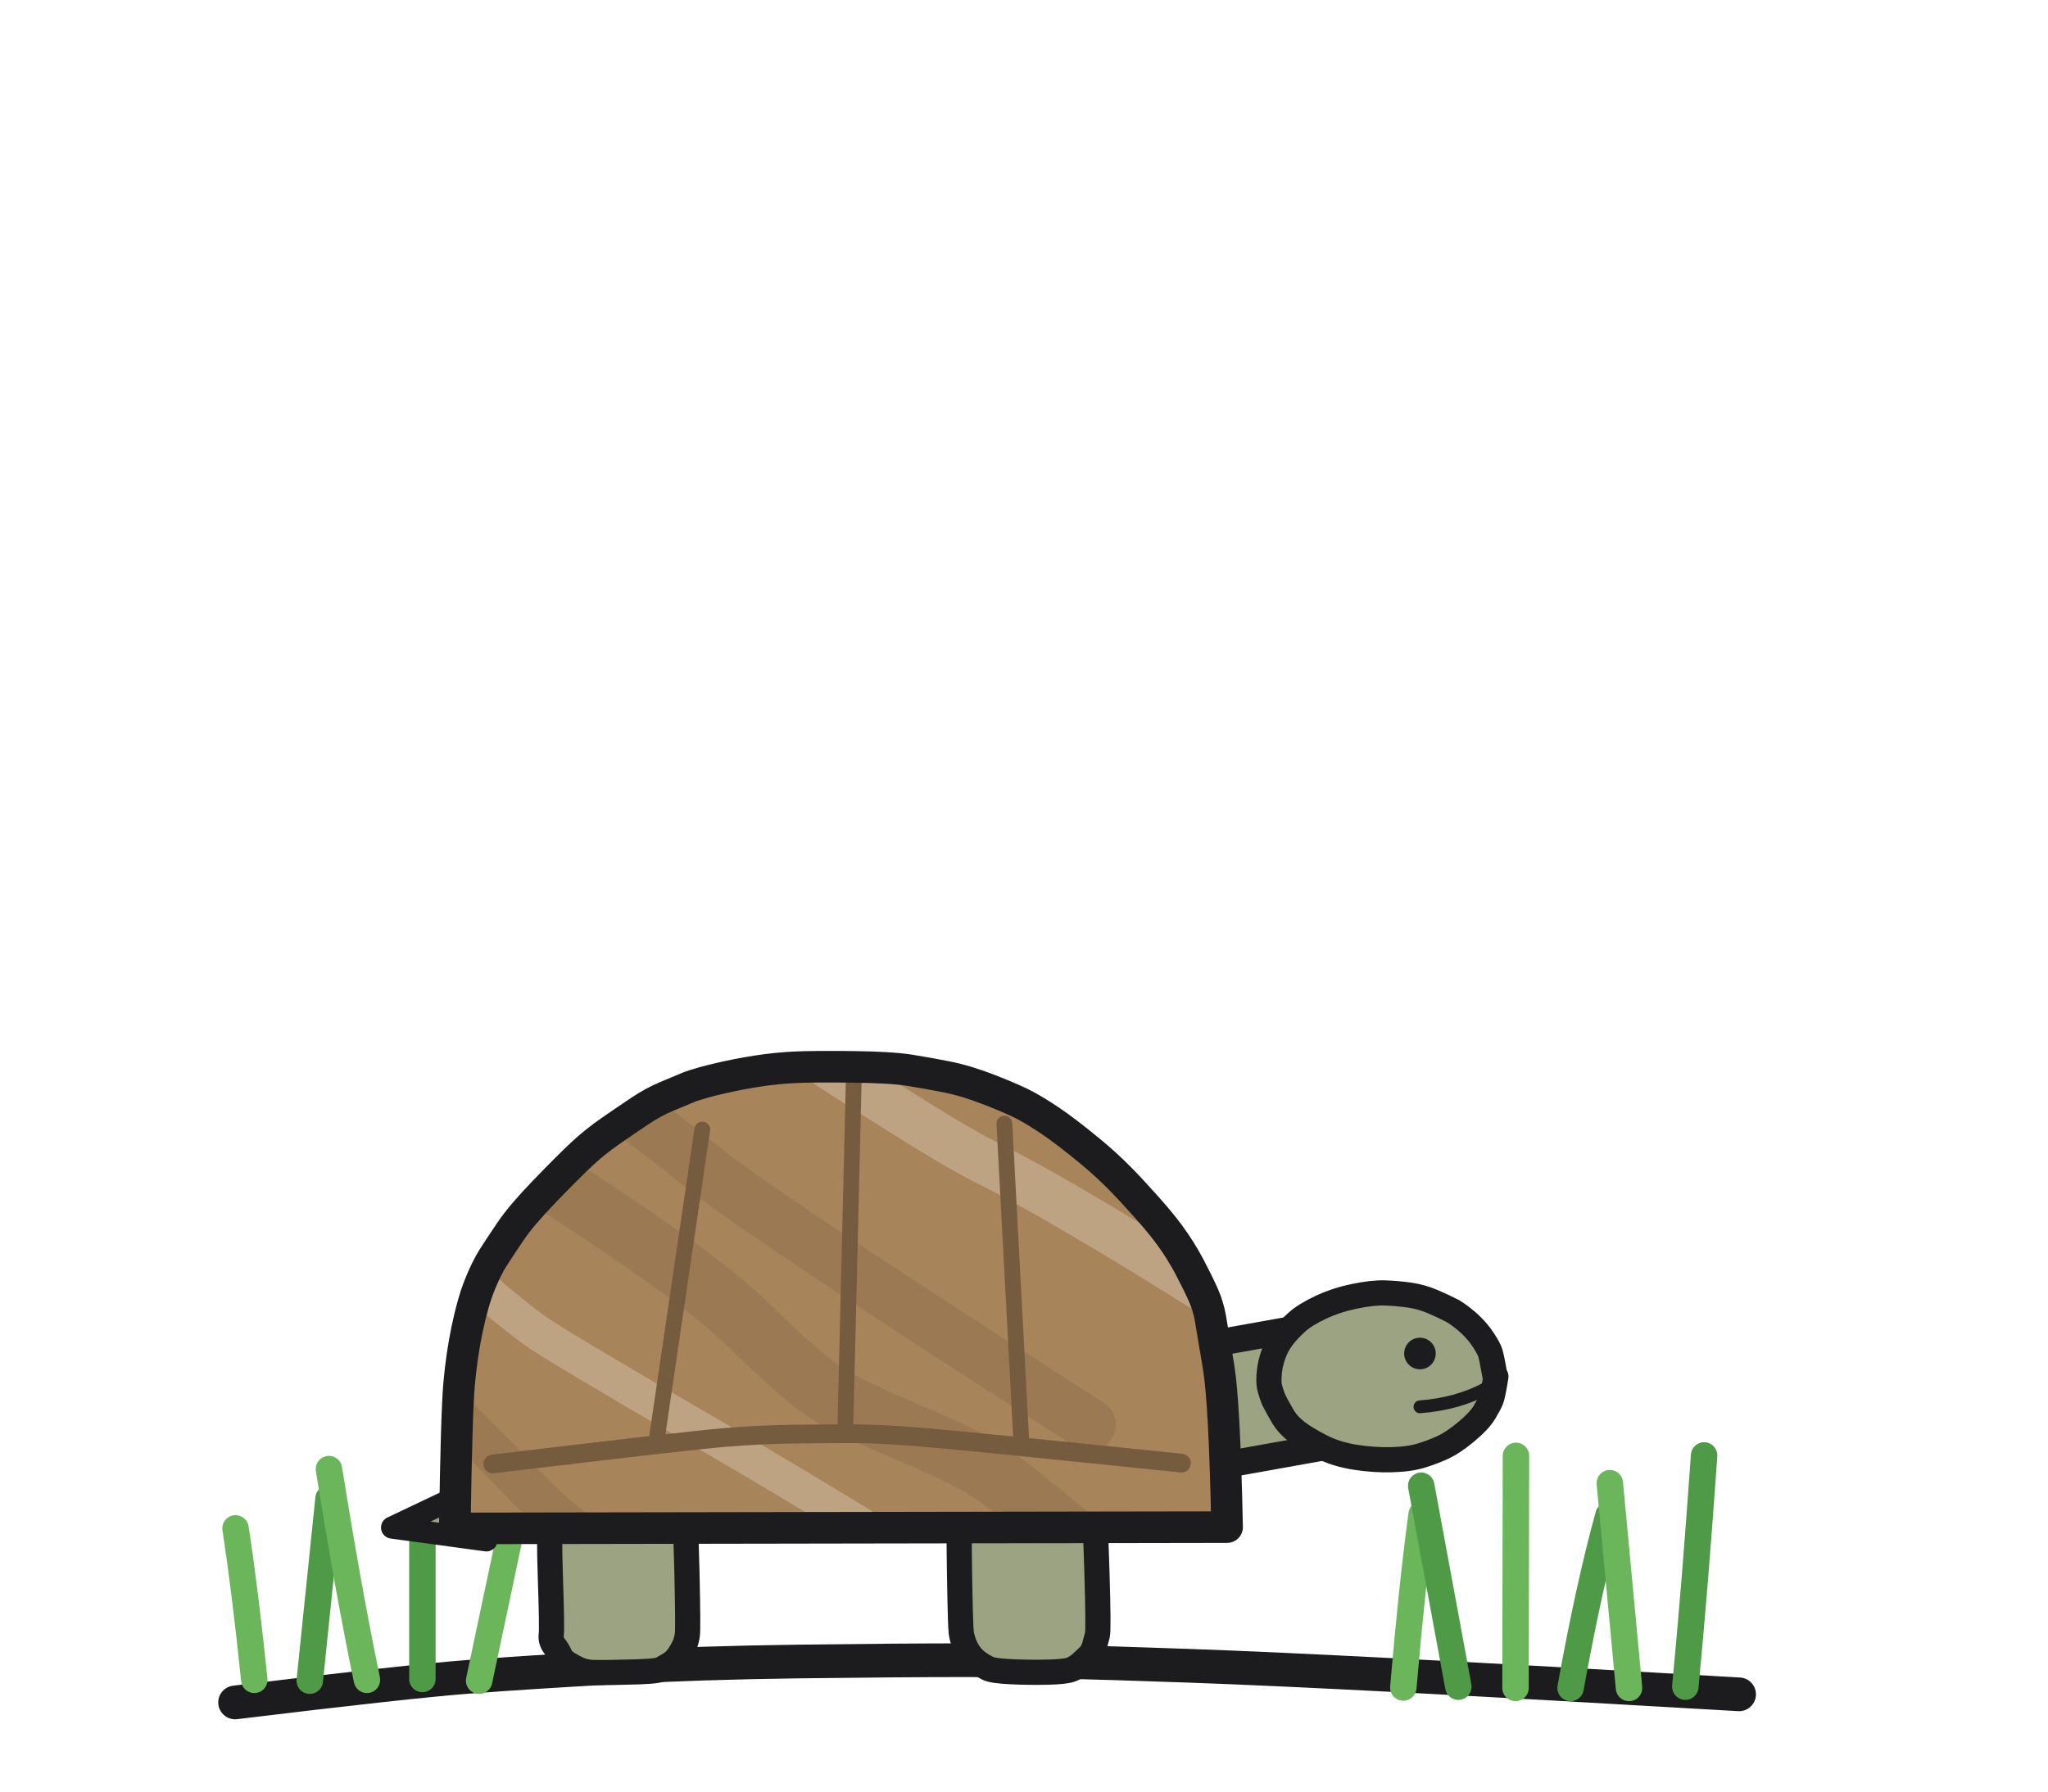
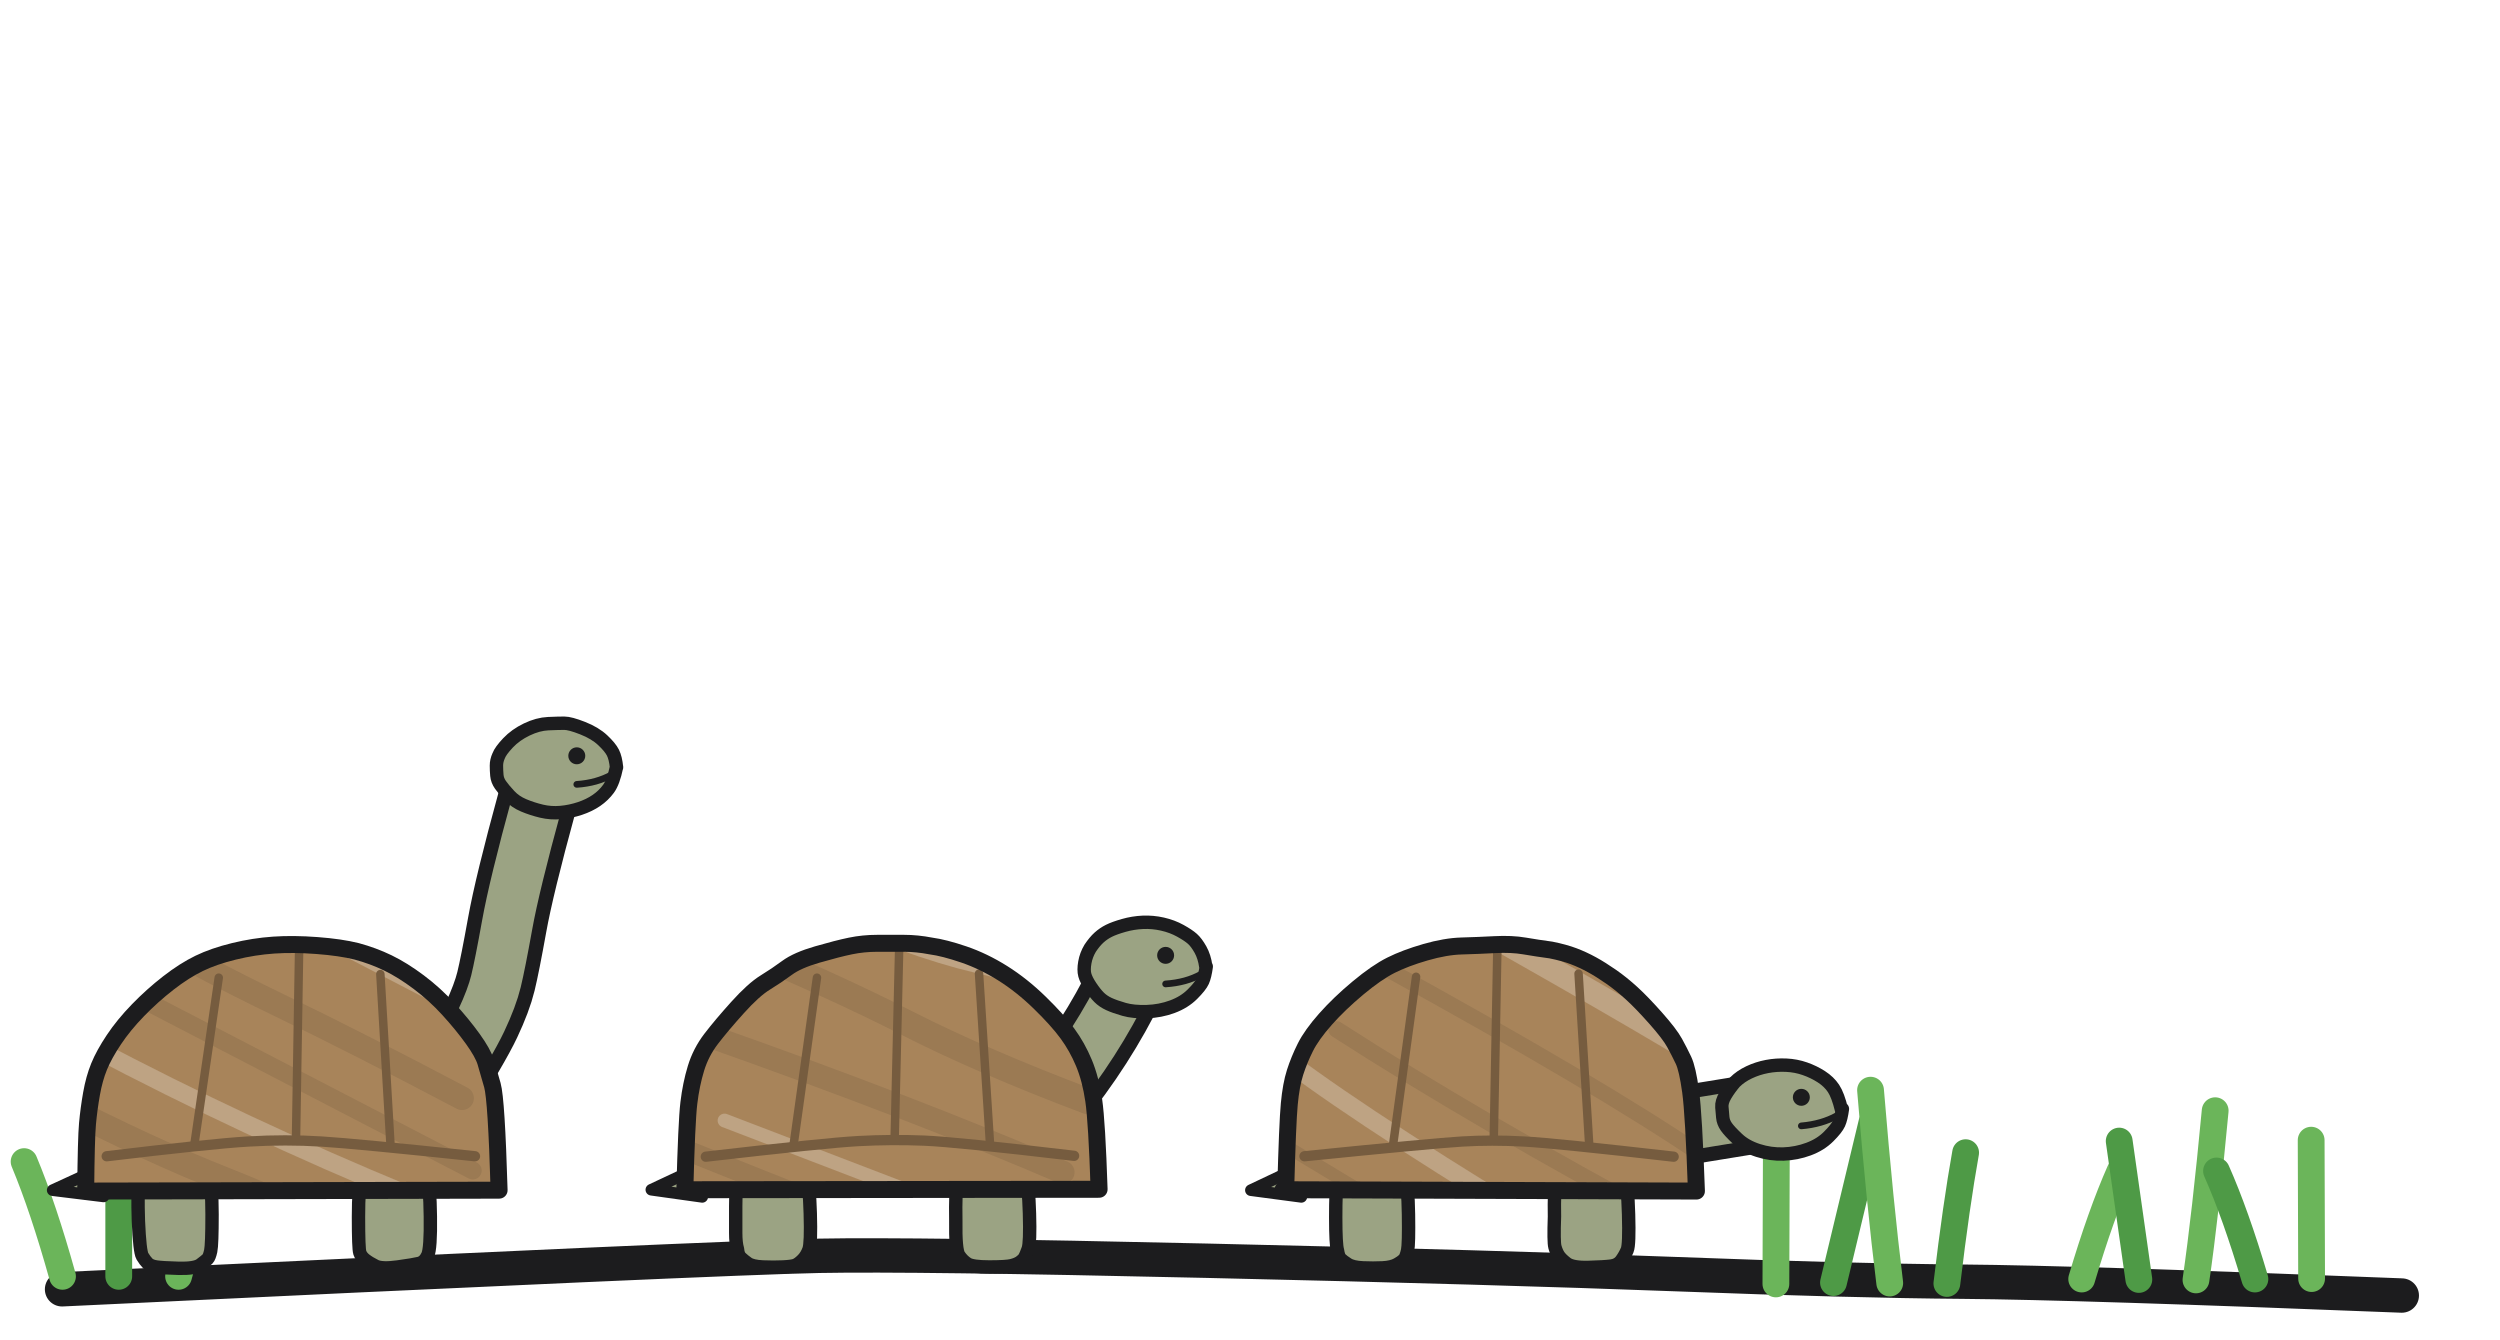
- <svg xmlns="http://www.w3.org/2000/svg" viewBox="0 0 480 420" width="480" height="420" fill="none" stroke-linecap="round" stroke-linejoin="round">
+ <svg xmlns="http://www.w3.org/2000/svg" viewBox="0 0 560 300" width="560" height="300" fill="none" stroke-linecap="round" stroke-linejoin="round">
  <defs>
-     <path id="xb1" d="M108.1 359.5q.9-29.6 1.4-36.3t1.8-12.7t3-9.8t3.2-6.3t4.3-6.1t5.8-7t6.6-6.5t7-5.7t7-5t6.3-3.6t7.1-3.1q4.3-1.6 7.3-2.3t7.4-1.6t9-1.1t10.3-.4t10.2 .2t8.8 .8t8.8 1.5t8.6 2.4t8.3 3.4t7.5 4.3t8.1 5.8q4.6 3.7 8 6.8t6.4 6.6t5.7 7.1t4.7 7.4t3 6.5t1.9 7.2t1.5 9.6t1.4 38l-180.4-.1z" />
+     <path id="xb1" d="M19.9 267.1q1.1-22 1.8-25.1t1.6-5t3.1-5.1t5.6-6.5t7-5.8t7.1-4.1t8-2.5t9.7-1t9.7 .4t8.2 1.6t7.4 3.2q3.8 2.2 7.9 5.7t7 7.1t4.5 7t2.2 7.4t1.5 23.1l-92.3-.4z" />
    <clipPath id="xb1c">
      <use href="#xb1" />
    </clipPath>
+     <path id="xb2" d="M153.9 267.1q.9-20 1.5-23.2t1.9-5.9t3.6-5.7t5.7-6.5t6.9-5.8t7-4.1t8-2.4t9.6-1t9.7 .4t8.2 1.6t7.5 3.3q3.8 2.1 7.9 5.5t7.1 7.1t4.5 6.9t2.4 8.2t1.2 21.8l-92.7-.2z" />
+     <clipPath id="xb2c">
+       <use href="#xb2" />
+     </clipPath>
+     <path id="xb3" d="M288.2 267.7q.8-20.5 1.4-23.7t1.8-5.9t3.9-6.4t6.3-6.9t7.1-5.6t7.3-3.9t8.1-2.2t9.8-1t9.7 .5t8.2 1.8t7.3 3.6q3.7 2.4 7.2 5.5t6.5 6.9t4.4 7t2.4 8.2t1.1 22l-92.5 .1z" />
+     <clipPath id="xb3c">
+       <use href="#xb3" />
+     </clipPath>
  </defs>
-   <path d="M55.1 399.1q40.3-4.9 54.6-6t34.3-2.2t43.4-1.4t38.9-.3t52.3 1.3t129 6.7" stroke="#1c1c1e" stroke-width="7.9" />
-   <path d="M59.6 393.8q-2.2-21.3 -4.4-35.5" stroke="#6BB55A" stroke-width="6.2" />
-   <path d="M72.6 394l4.4-42.7" stroke="#4E9A46" stroke-width="6.2" />
-   <path d="M86 393.8q-4.4-21.2 -8.9-49.4" stroke="#6BB55A" stroke-width="6.2" />
-   <path d="M99 393.6l0-34.8" stroke="#4E9A46" stroke-width="6.2" />
-   <path d="M112.3 394l8.9-42.1" stroke="#6BB55A" stroke-width="6.2" />
-   <path d="M113.9 347.6l-22.3 10.3l22.3 2.9l0-13.2z" fill="#9BA383" />
-   <path d="M114 347.6l-22.1 10.5l22.1 3l0-13.3" stroke="#1c1c1e" stroke-width="5.2" />
-   <path d="M264.4 333l43-7.7" stroke="#1c1c1e" stroke-width="34.7" />
-   <path d="M264.4 333l43-7.7" stroke="#9BA383" stroke-width="22.2" />
-   <path d="M351 322.1q-.1 1 -.2 2.1t-.7 3.2t-1.9 4.2t-3.1 3.7t-5.3 3.7t-6.2 2.8t-5.6 1.1t-7.2-.2t-6.9-1.3t-5-2.2t-4.2-2.9q-1.9-1.7 -3.3-3.6t-2.1-4.1t-.9-3.2t0-3.3t.5-3.2t1.5-3.1t2.8-3.9t3.8-3.3t4.7-2.5t6.8-2t7.1-.7q2.9 .1 5.8 .6t5.4 1.5t4.9 2.4t4 3.2t3 3.7t1.9 4.2t.4 3.1z" fill="#9BA383" />
-   <path d="M350.6 322.7q-.7 4.4 -1.1 5.4t-1.6 3t-4.2 4.5t-5.3 3.6t-5.2 2t-7.1 1t-8.6-.6t-7.9-2.5t-5.6-3.4t-3.3-3.6t-2.2-4q-.8-2.1 -1-3.2t0-3.2t1-4.3t2.2-4t3.3-3.5t5.5-3.4t7.9-2.6t7.2-.8t5.7 .5t5.4 1.5t4.9 2.3q2.2 1.4 4 3.1t3.1 3.7t1.6 3t1.1 5.4" stroke="#1c1c1e" stroke-width="5.9" />
-   <circle cx="332.8" cy="317.3" r="3.7" fill="#1c1c1e" />
-   <path d="M332.8 329.8q8.9-.7 15.5-4.3" stroke="#1c1c1e" stroke-width="3" />
-   <path d="M144.4 348.4q7.1-.3 8.5-.1t2.5 .8t2.4 1.3t1.8 2t1.4 2.3t.7 2.6t.1 13.3t-.1 13.3t-.7 2.6t-1.3 2.3t-1.9 1.9q-1.1 .9 -2.3 1.4t-5.6 .7t-8.5-.1t-5.6-.7t-2.3-1.4t-1.9-1.9t-1.3-2.3t-.7-10t0-14.6t.7-7.1t1.4-2.3q.8-1.1 1.9-1.9t2.3-1.3t8.5-.8z" fill="#9BA383" />
-   <path d="M150.9 347.7q2.6 .4 3.8 .9t2.3 1.3t1.9 1.9t1.3 2.4t.8 14.4t.1 14.6t-.7 2.6t-1.3 2.3t-1.9 1.9t-2.2 1.3t-8.5 .7q-7.1 .2 -8.5 0t-2.5-.7t-2.4-1.3t-1.8-1.9t-1.4-2.3t-.7-2.6t-.2-13.2t.1-13.1t.6-2.6t1.4-2.3t1.8-1.9q1.1-.9 2.3-1.4t15.7-.8" stroke="#1c1c1e" stroke-width="5.9" />
-   <path d="M240.4 348.3q7.3-.3 8.7-.1t2.6 .7t2.3 1.3t1.8 1.9t1.4 2.4t.7 9.9t-.1 14.5t-.7 7.1t-1.3 2.3t-1.9 1.9t-2.4 1.3q-1.2 .5 -8.5 .7t-8.6 0t-2.6-.7t-2.3-1.3t-1.9-1.9t-1.4-2.3t-.7-5.5t-.2-13.2t.2-10.2t.7-2.6t1.3-2.3q.9-1 1.9-1.9t2.3-1.3t8.7-.7z" fill="#9BA383" />
-   <path d="M246.9 347.8q2.6 .3 3.9 .9t2.3 1.3t1.9 1.9t1.3 2.3t.8 14.5t.1 14.6t-.7 2.6t-1.3 2.3t-1.9 1.8t-2.3 1.4t-5.4 .6q-4.3 .1 -8.6-.1t-5.5-.8t-2.3-1.4t-1.9-1.9t-1.3-2.4t-.7-2.6t-.4-13.2t0-13.2t.7-2.6t1.3-2.3t1.8-1.9q1.1-.9 2.3-1.4t15.7-.8" stroke="#1c1c1e" stroke-width="5.9" />
+   <path d="M13.9 288.8q148.5-7.1 169.6-7.5t86.7 1.1t105 3t64.6 1.7t98.2 3.1" stroke="#1c1c1e" stroke-width="7.7" />
+   <path d="M14 285.9q-4.3-15.4 -8.6-25.7" stroke="#6BB55A" stroke-width="6" />
+   <path d="M26.6 285.9l0-32.7" stroke="#4E9A46" stroke-width="6" />
+   <path d="M40 285.9q4.4-15.7 8.6-40" stroke="#6BB55A" stroke-width="6" />
+   <path d="M397.8 287.6l.1-29.6" stroke="#6BB55A" stroke-width="6" />
+   <path d="M410.7 287.3l8.6-35.8" stroke="#4E9A46" stroke-width="6" />
+   <path d="M423.3 287.4q-2.2-17.7 -4.3-43.2" stroke="#6BB55A" stroke-width="6" />
+   <path d="M436.1 287.5q2.1-17.6 4.2-29.3" stroke="#4E9A46" stroke-width="6" />
+   <path d="M466.3 286.5q4.3-14.5 8.6-24.2" stroke="#6BB55A" stroke-width="6" />
+   <path d="M479.1 286.6l-4.4-31" stroke="#4E9A46" stroke-width="6" />
+   <path d="M491.9 286.7q2.1-14.5 4.3-37.9" stroke="#6BB55A" stroke-width="6" />
+   <path d="M505.1 286.5q-4.3-14.5 -8.6-24.2" stroke="#4E9A46" stroke-width="6" />
+   <path d="M517.8 286.4l-.1-31" stroke="#6BB55A" stroke-width="6" />
+   <path d="M23.2 261.3l-11.3 5.2l11.4 1.5l-.1-6.7z" fill="#9BA383" />
+   <path d="M23.1 261.4l-11.3 5.2l11.4 1.4l.1-6.7" stroke="#1c1c1e" stroke-width="2.6" />
+   <path d="M97.5 246.2q7.9-12.5 10.3-17.6t3.3-8.8t2.5-12.6t6.7-27.5" stroke="#1c1c1e" stroke-width="17.8" />
+   <path d="M97.5 246.2q7.9-12.5 10.3-17.6t3.3-8.8t2.5-12.6t6.7-27.5" stroke="#9BA383" stroke-width="11.4" />
+   <path d="M138.1 170.7q.3 1.7 0 3.4t-1 2.7t-1.6 1.9t-2.7 1.9t-4.7 1.6t-5.1 .3t-4.7-1.3t-4.2-3t-2.1-3.5t-.3-3.3t.9-2.7q.6-1.1 1.4-2t3.3-2.3t4.5-1.7t5.1-.1t5.4 1.5t4 3.1t1.8 3.5z" fill="#9BA383" />
+   <path d="M138.1 171.8q-.7 3.4 -1.8 4.9t-2.7 2.6t-3.7 1.8t-4.3 .9t-4.3-.3t-4-1.3t-3.2-2.2t-2-2.4t-.8-2.1t-.1-2.2t.5-2.2q.4-1.1 2.1-2.9t4.2-3t4.8-1.3t3.6-.1t4.1 1.1t4.5 2.7t2.3 2.8t.8 3.3" stroke="#1c1c1e" stroke-width="3" />
+   <circle cx="129.2" cy="169.3" r="1.9" fill="#1c1c1e" />
+   <path d="M129.2 175.7q4.5-.3 7.9-2.2" stroke="#1c1c1e" stroke-width="1.5" />
+   <path d="M38.7 261.7q3.8-.2 5.1 .2t1.9 .8t1.2 1.6t.7 8.7t-.7 8.7t-1.9 1.8t-5.6 .7t-5.7-.7t-1.8-1.8t-.7-8.6t.7-8.6q.6-1.2 1.8-1.9t5-.9z" fill="#9BA383" />
+   <path d="M42.2 261.2q2.7 .8 3.2 1.2t1.3 1.6t.8 8t-.3 8.2t-.7 1.8t-1.6 1.3t-4.9 .8t-5-.3t-1.9-.8t-1.2-1.6t-.9-7.9q-.2-6.7 .1-8t.8-1.9t1.6-1.2t8.5-.9" stroke="#1c1c1e" stroke-width="3" />
+   <path d="M87.9 261.9q3.9-.2 5.2 .2t1.9 .8t1.2 1.6t.7 8.6t-.7 8.7t-1.9 1.9t-5.7 .6t-5.6-.6t-1.9-1.9t-.7-8.6t.7-8.6q.6-1.2 1.8-1.9t5-.8z" fill="#9BA383" />
+   <path d="M91.3 261.2q2.6 .7 3.2 1.1t1.2 1.7t.7 8.5t-.6 8.7t-1.9 1.8t-4.8 .8t-5-.2t-2.3-1.4t-1.2-1.6t-.3-8t.7-8.6q.7-1.2 1.9-1.8t8.6-.8" stroke="#1c1c1e" stroke-width="3" />
  <use href="#xb1" fill="#A8845A" />
  <g clip-path="url(#xb1c)">
-     <path d="M172.7 180q31.7 28.2 50 38.7t24 14.4t16.2 13.5t16.1 13.7t41.9 25.4" stroke="#8d6f4c" stroke-width="11.7" opacity="0.5" />
-     <path d="M163.4 229.7q55 36.5 67 42.4t34.6 19.6t33.4 21.4" stroke="#cfbba4" stroke-width="10.7" opacity="0.55" />
-     <path d="M125.5 245.5q22 14.2 37.3 26.7t92.6 61.8" stroke="#8d6f4c" stroke-width="12.3" opacity="0.5" />
-     <path d="M104.3 261.3q56.1 34.6 70.5 48.7t20.2 17.4t18.1 8.5t18 8.7t36 29.2" stroke="#8d6f4c" stroke-width="14" opacity="0.5" />
-     <path d="M110.6 299.9q10.3 9 15.9 12.8t40.7 24.2t69.3 42.5" stroke="#cfbba4" stroke-width="8.3" opacity="0.55" />
-     <path d="M91.3 320.7q11.1 7.3 16 11.8t14.3 14.3t15.1 13.3t18.8 7.5t19.1 7.1t20.2 17.4t25.4 21.5" stroke="#8d6f4c" stroke-width="9.8" opacity="0.5" />
+     <path d="M43.7 180.4q36.8 16.5 71.7 36.4" stroke="#8d6f4c" stroke-width="6.1" opacity="0.5" />
+     <path d="M53.4 198.8l65.8 34.2" stroke="#cfbba4" stroke-width="5.4" opacity="0.55" />
+     <path d="M33.3 209.7q11.3 6.8 29.1 15.4t41.1 20.9" stroke="#8d6f4c" stroke-width="5.3" opacity="0.5" />
+     <path d="M33.2 224.5l72.7 37.7" stroke="#8d6f4c" stroke-width="4" opacity="0.5" />
+     <path d="M20.4 234.4q34.7 18.3 71.1 33.3" stroke="#cfbba4" stroke-width="4" opacity="0.55" />
+     <path d="M12 246.6q21.6 11.1 38.6 17.8t38.7 17.7" stroke="#8d6f4c" stroke-width="5.7" opacity="0.5" />
+     <path d="M.4 261.1q46.5 26.2 52.5 29.1t31 12.6" stroke="#8d6f4c" stroke-width="6.4" opacity="0.5" />
  </g>
-   <path d="M115.5 343.2q45.8-5.5 54.2-6.2t16.4-.8t13.9-.1t15.8 .8t61.1 6.1" stroke="#765c3f" stroke-width="4.4" />
-   <path d="M153.7 338.9l10.9-74.1" stroke="#765c3f" stroke-width="3.7" />
-   <path d="M198.1 335.9l2-82.8" stroke="#765c3f" stroke-width="3.7" />
-   <path d="M239.4 338.5l-4-75.1" stroke="#765c3f" stroke-width="3.7" />
-   <path d="M106.6 357.6q.4-26.3 1-33.1t1.9-13t2.9-10.2t3.2-6.5t4.1-6.2t8-9.4t8.6-8.6t6.7-5.4t6.9-4.7t6.2-3.4t5.5-2.3q2.8-1 7.1-2t8.8-1.7t8.9-.9t13.4-.1t13.4 .8t8.9 1.6t10.1 3.1t8.2 3.6t6 3.7t9 6.9t10.8 10.4q5.2 5.6 7.9 9.3t4.7 7.5t3.2 6.5t1.7 5.6t1.9 11.3t2 37.6l-180.4 .3" stroke="#1c1c1e" stroke-width="7.4" />
-   <path d="M328.9 395.6q2.1-24.4 4.3-40.6" stroke="#6BB55A" stroke-width="6.2" />
-   <path d="M341.8 395.4l-8.7-47.1" stroke="#4E9A46" stroke-width="6.2" />
-   <path d="M355.2 395.7l.1-54.4" stroke="#6BB55A" stroke-width="6.2" />
-   <path d="M368.1 395.7q4.4-24.3 8.9-40.5" stroke="#4E9A46" stroke-width="6.2" />
-   <path d="M381.8 395.7l-4.5-48" stroke="#6BB55A" stroke-width="6.2" />
-   <path d="M395 395.4q2.3-24.1 4.4-54.2" stroke="#4E9A46" stroke-width="6.2" />
+   <path d="M23.9 259q23.3-2.8 31.7-3.3t16.4 0t34.4 3.3" stroke="#765c3f" stroke-width="2.3" />
+   <path d="M43.5 256.6l5.5-37.6" stroke="#765c3f" stroke-width="1.9" />
+   <path d="M66.3 255.3l.7-42.5" stroke="#765c3f" stroke-width="1.9" />
+   <path d="M87.5 256.9l-2.3-38.7" stroke="#765c3f" stroke-width="1.9" />
+   <path d="M19.2 266.5q.1-11.5 .4-14.8t.9-6.7t1.7-6.1t3.3-6t5.4-6.6t6.8-6.1t6.9-4.4t7.8-2.7t8.9-1.4t9.7 .1t8.9 1.3q3.7 1 7 2.6t6.9 4.3t6.7 6.1t5.4 6.6t2.9 5.2t1.5 5.2t1.5 23.5l-92.4 .2" stroke="#1c1c1e" stroke-width="3.8" />
+   <path d="M157.3 261.3l-11.3 5.4l11.4 1.5l-.1-6.9z" fill="#9BA383" />
+   <path d="M157.2 261.2l-11.3 5.3l11.4 1.6l.1-6.8" stroke="#1c1c1e" stroke-width="2.6" />
+   <path d="M232.9 249.3q10.6-12.3 17.7-25.9" stroke="#1c1c1e" stroke-width="17.8" />
+   <path d="M232.9 249.3q10.6-12.3 17.7-25.9" stroke="#9BA383" stroke-width="11.4" />
+   <path d="M269.8 214.7q.6 2.2 .2 3.9t-1.9 3.5t-4.1 3.2t-4.7 1.5t-5.1-.1t-4.7-1.4t-3.6-2.7t-2.1-3.5t-.2-3.3t.8-2.7t1.4-2q.9-1 3.3-2.3t5.3-1.8t5.1-.1t4.6 1.6t3.7 2.6t2 3.6z" fill="#9BA383" />
+   <path d="M270.2 216.5q-.3 2.2 -.8 3.3t-2.3 2.9t-4.5 2.8t-5.7 1.1t-5.1-.5t-3.4-1.2t-2.2-1.5t-1.9-2.4t-1.3-2.6t0-2.8t1.2-3.2q1-1.5 2-2.4t2.2-1.5t3.3-1.2t4.3-.7t4.4 .4t4 1.5t2.7 1.8t1.8 2.4t1.2 3.8" stroke="#1c1c1e" stroke-width="3" />
+   <circle cx="261.1" cy="214" r="1.9" fill="#1c1c1e" />
+   <path d="M261.1 220.4q4.6-.3 8-2.2" stroke="#1c1c1e" stroke-width="1.5" />
+   <path d="M172.9 261.8q3.7-.2 5.1 .2t1.9 .8t1.2 1.6t.7 8.7t-.7 8.6t-1.8 1.9t-5.6 .7t-5.5-.7t-1.9-1.8t-.7-8.6t.6-8.6q.7-1.2 1.9-1.9t4.8-.9z" fill="#9BA383" />
+   <path d="M176.3 261.1q2.6 .8 3.2 1.2t1.2 1.6t.8 7.9t-.3 8.1t-1.4 2.3t-1.6 1.2t-2.8 .4t-4.5 0t-3.4-.8t-1.6-1.3t-.7-1.9q-.4-1.3 -.4-3.6t0-6t.4-5.1t1.3-2.3t1.7-1.3t8-.4" stroke="#1c1c1e" stroke-width="3" />
+   <path d="M222.1 261.7q3.7-.1 5 .3t1.8 .7t1.3 1.6t.7 8.6t-.7 8.6t-1.8 1.9t-5.6 .7t-5.5-.7t-1.9-1.8t-.7-8.6t.7-8.6q.7-1.2 1.9-1.9t4.8-.8z" fill="#9BA383" />
+   <path d="M225.4 261.3q2.6 .7 3.2 1.1t1.2 1.6t.8 7.8t-.3 8t-.8 1.9t-1 1t-1.9 .8t-5 .3t-4.9-.7t-1.9-1.9t-.7-7.8q-.1-6.7 .3-8.1t.8-1.8t1.6-1.3t8.6-.9" stroke="#1c1c1e" stroke-width="3" />
+   <use href="#xb2" fill="#A8845A" />
+   <g clip-path="url(#xb2c)">
+     <path d="M187.6 187.2q24.8 7.3 60.3 22.7" stroke="#8d6f4c" stroke-width="3" opacity="0.5" />
+     <path d="M180.3 201.2q25 10.5 38.3 13.6t38.8 12.3" stroke="#cfbba4" stroke-width="6.1" opacity="0.55" />
+     <path d="M163 210.9q23.3 9.7 40.2 18.3t40.5 17.5" stroke="#8d6f4c" stroke-width="5.8" opacity="0.5" />
+     <path d="M158.1 231.8q46.2 16.3 80 30.8" stroke="#8d6f4c" stroke-width="5.2" opacity="0.5" />
+     <path d="M162.3 251l57.1 21.9" stroke="#cfbba4" stroke-width="3.1" opacity="0.55" />
+     <path d="M151.6 256.8l65.6 26.2" stroke="#8d6f4c" stroke-width="4.6" opacity="0.5" />
+     <path d="M137.2 267.9q61.1 25.7 73 31.6" stroke="#8d6f4c" stroke-width="6.3" opacity="0.5" />
+   </g>
+   <path d="M158.1 259.1q26.8-3.1 34.2-3.5t14.7-.1t33.6 3.4" stroke="#765c3f" stroke-width="2.3" />
+   <path d="M177.7 256.9l5.3-37.9" stroke="#765c3f" stroke-width="1.9" />
+   <path d="M200.4 255.2l1-42.2" stroke="#765c3f" stroke-width="1.9" />
+   <path d="M221.8 256.8l-2.5-38.7" stroke="#765c3f" stroke-width="1.9" />
+   <path d="M153.4 266.7q.4-15.4 .9-19.6t1.6-7.8t3.4-6.6t5.9-7t6.2-5.6t4.9-3.3t6.8-3t7.4-1.9t6-.6t6 0t6 .6q3 .4 7.4 1.9t8.7 4.2t8.3 6.6t6.2 6.9t3.7 6.6t2.2 8.4t1.2 19.9l-92.4 .1" stroke="#1c1c1e" stroke-width="3.8" />
+   <path d="M291.5 261.2l-11.4 5.3l11.4 1.5l0-6.8z" fill="#9BA383" />
+   <path d="M291.6 261.2l-11.4 5.4l11.3 1.5l0-6.8" stroke="#1c1c1e" stroke-width="2.6" />
+   <path d="M368.5 253.5l22.1-3.6" stroke="#1c1c1e" stroke-width="17.8" />
+   <path d="M368.5 253.5l22.1-3.6" stroke="#9BA383" stroke-width="11.4" />
+   <path d="M412.3 246.7q.8 2.1 .6 3.3t-.6 2.2t-1.8 2.4t-3.7 2.7t-4.7 1.6t-4.5 .1t-4.8-1.4t-4.4-2.9t-2.1-2.9t-.5-2.3t.1-2.2q.2-1.1 .8-2.1t1.9-2.4t4-2.4t4.8-1.4t4.4 .1t4.7 1.5t3.7 2.6t2.1 3.5z" fill="#9BA383" />
+   <path d="M412.7 248.4q-.3 2.2 -.8 3.3t-2.3 2.9t-4.5 2.8t-5.6 1.1t-5.7-.8t-4.6-2.6t-2.5-2.7t-.8-2.1t-.2-2.3t.8-2.7t2.1-2.9q1.3-1.3 3.2-2.2t4-1.3t4.3-.3t4.2 .8t3.7 1.8t2.7 2.6t1.8 4.8" stroke="#1c1c1e" stroke-width="3" />
+   <circle cx="403.5" cy="245.8" r="1.9" fill="#1c1c1e" />
+   <path d="M403.5 252.2q4.6-.4 8-2.3" stroke="#1c1c1e" stroke-width="1.5" />
+   <path d="M307 261.6q3.7-.1 5.1 .3t1.8 .8t1.3 1.6t.7 8.6t-.7 8.7t-1.9 1.8t-5.6 .7t-5.7-.7t-1.8-1.9t-.7-8.6t.7-8.7q.7-1.2 1.9-1.8t4.9-.8z" fill="#9BA383" />
+   <path d="M310.3 261.2q2.7 .7 3.2 1.1t1.2 1.7t.8 8t-.2 8.1t-.7 1.9t-1.6 1.2t-3.3 .8t-4.4 0t-3.4-.8t-1.6-1.2t-.7-1.9q-.4-1.3 -.4-7.4t.3-7.4t1.3-2.3t1.6-1.2t8.1-.4" stroke="#1c1c1e" stroke-width="3" />
+   <path d="M356.1 261.8q3.8-.1 5.1 .2t1.9 .8t1.2 1.6t.7 8.5t-.7 8.6t-1.9 1.8t-5.6 .7t-5.6-.6t-1.9-1.9t-.7-8.5t.7-8.5q.7-1.2 1.9-1.9t4.9-.8z" fill="#9BA383" />
+   <path d="M359.6 261.3q2.6 .7 3.2 1.2t1.2 1.6t.8 7.9t-.3 8t-1.3 2.3t-2.3 1.3t-5.1 .3t-4.9-.9t-1.8-1.8t-.8-1.9t-.1-6.8q-.1-6.1 .3-7.4t.8-1.9t1.6-1.2t8.5-.8" stroke="#1c1c1e" stroke-width="3" />
+   <use href="#xb3" fill="#A8845A" />
+   <g clip-path="url(#xb3c)">
+     <path d="M312.1 176.5l85.5 50.3" stroke="#8d6f4c" stroke-width="7" opacity="0.5" />
+     <path d="M319.6 201.3q44.3 24.8 66 38.1" stroke="#cfbba4" stroke-width="5.3" opacity="0.55" />
+     <path d="M309.5 216.4q48.8 26.8 71.9 42.5" stroke="#8d6f4c" stroke-width="3.5" opacity="0.5" />
+     <path d="M299.4 230.6q31.5 20.3 75.4 43.9" stroke="#8d6f4c" stroke-width="3.7" opacity="0.5" />
+     <path d="M288.3 237.6q20.6 15.4 64.5 41.7" stroke="#cfbba4" stroke-width="4.1" opacity="0.55" />
+     <path d="M288.5 257l55.4 33.4" stroke="#8d6f4c" stroke-width="2.9" opacity="0.5" />
+     <path d="M269.8 259.9q53.7 33.4 63.9 41" stroke="#8d6f4c" stroke-width="5.7" opacity="0.5" />
+   </g>
+   <path d="M292.2 259q28.7-2.9 35.3-3.3t13.9 0t33.5 3.4" stroke="#765c3f" stroke-width="2.3" />
+   <path d="M312 256.8l5.2-38" stroke="#765c3f" stroke-width="1.9" />
+   <path d="M334.6 255.3l.8-42.4" stroke="#765c3f" stroke-width="1.9" />
+   <path d="M356 256.7l-2.4-38.6" stroke="#765c3f" stroke-width="1.9" />
+   <path d="M288 266.4q.4-14.8 .8-19.1t1.3-7.1t2.3-5.6t4.5-6.3t7.3-7t7.4-5.1t7.7-2.9t8.1-1.4t7.4-.3t6.7 .3t5.9 .9q3 .6 5.1 1.4t4.1 1.9t4.3 2.7t4.6 3.7t5.4 5.6t4.2 5.5t2 3.9t1.6 7t1.3 22.3l-92.6-.3" stroke="#1c1c1e" stroke-width="3.8" />
</svg>
